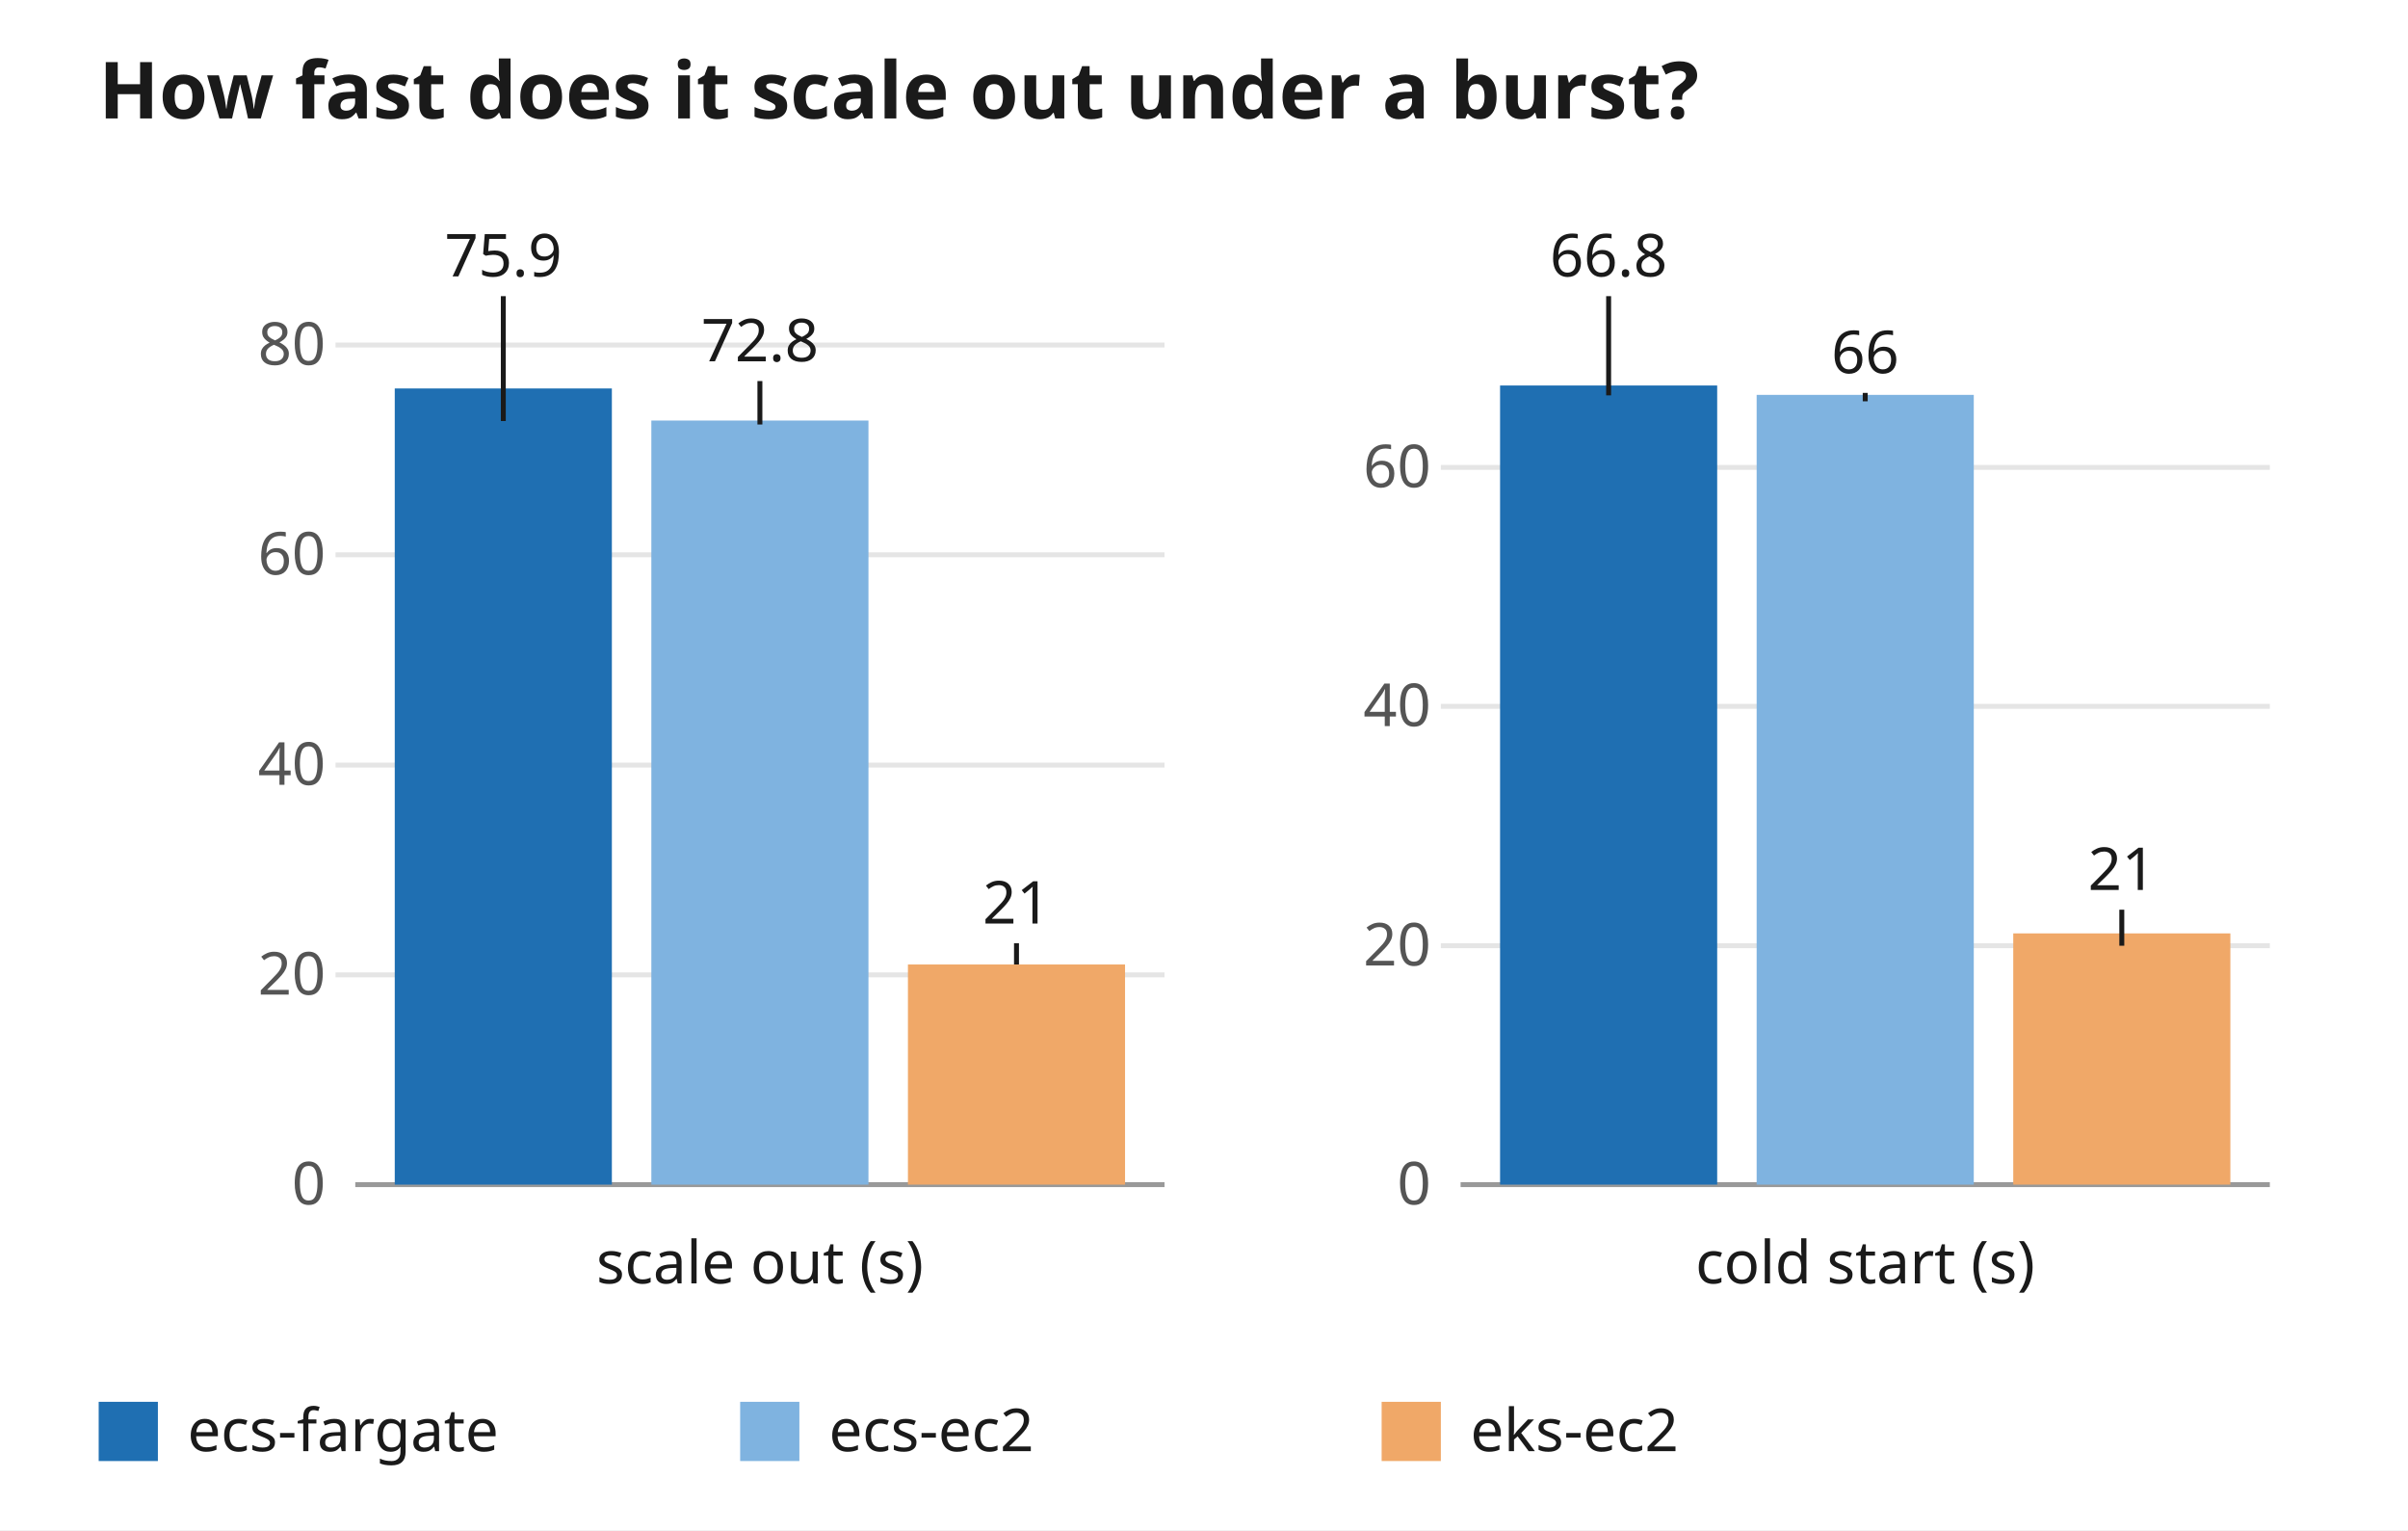
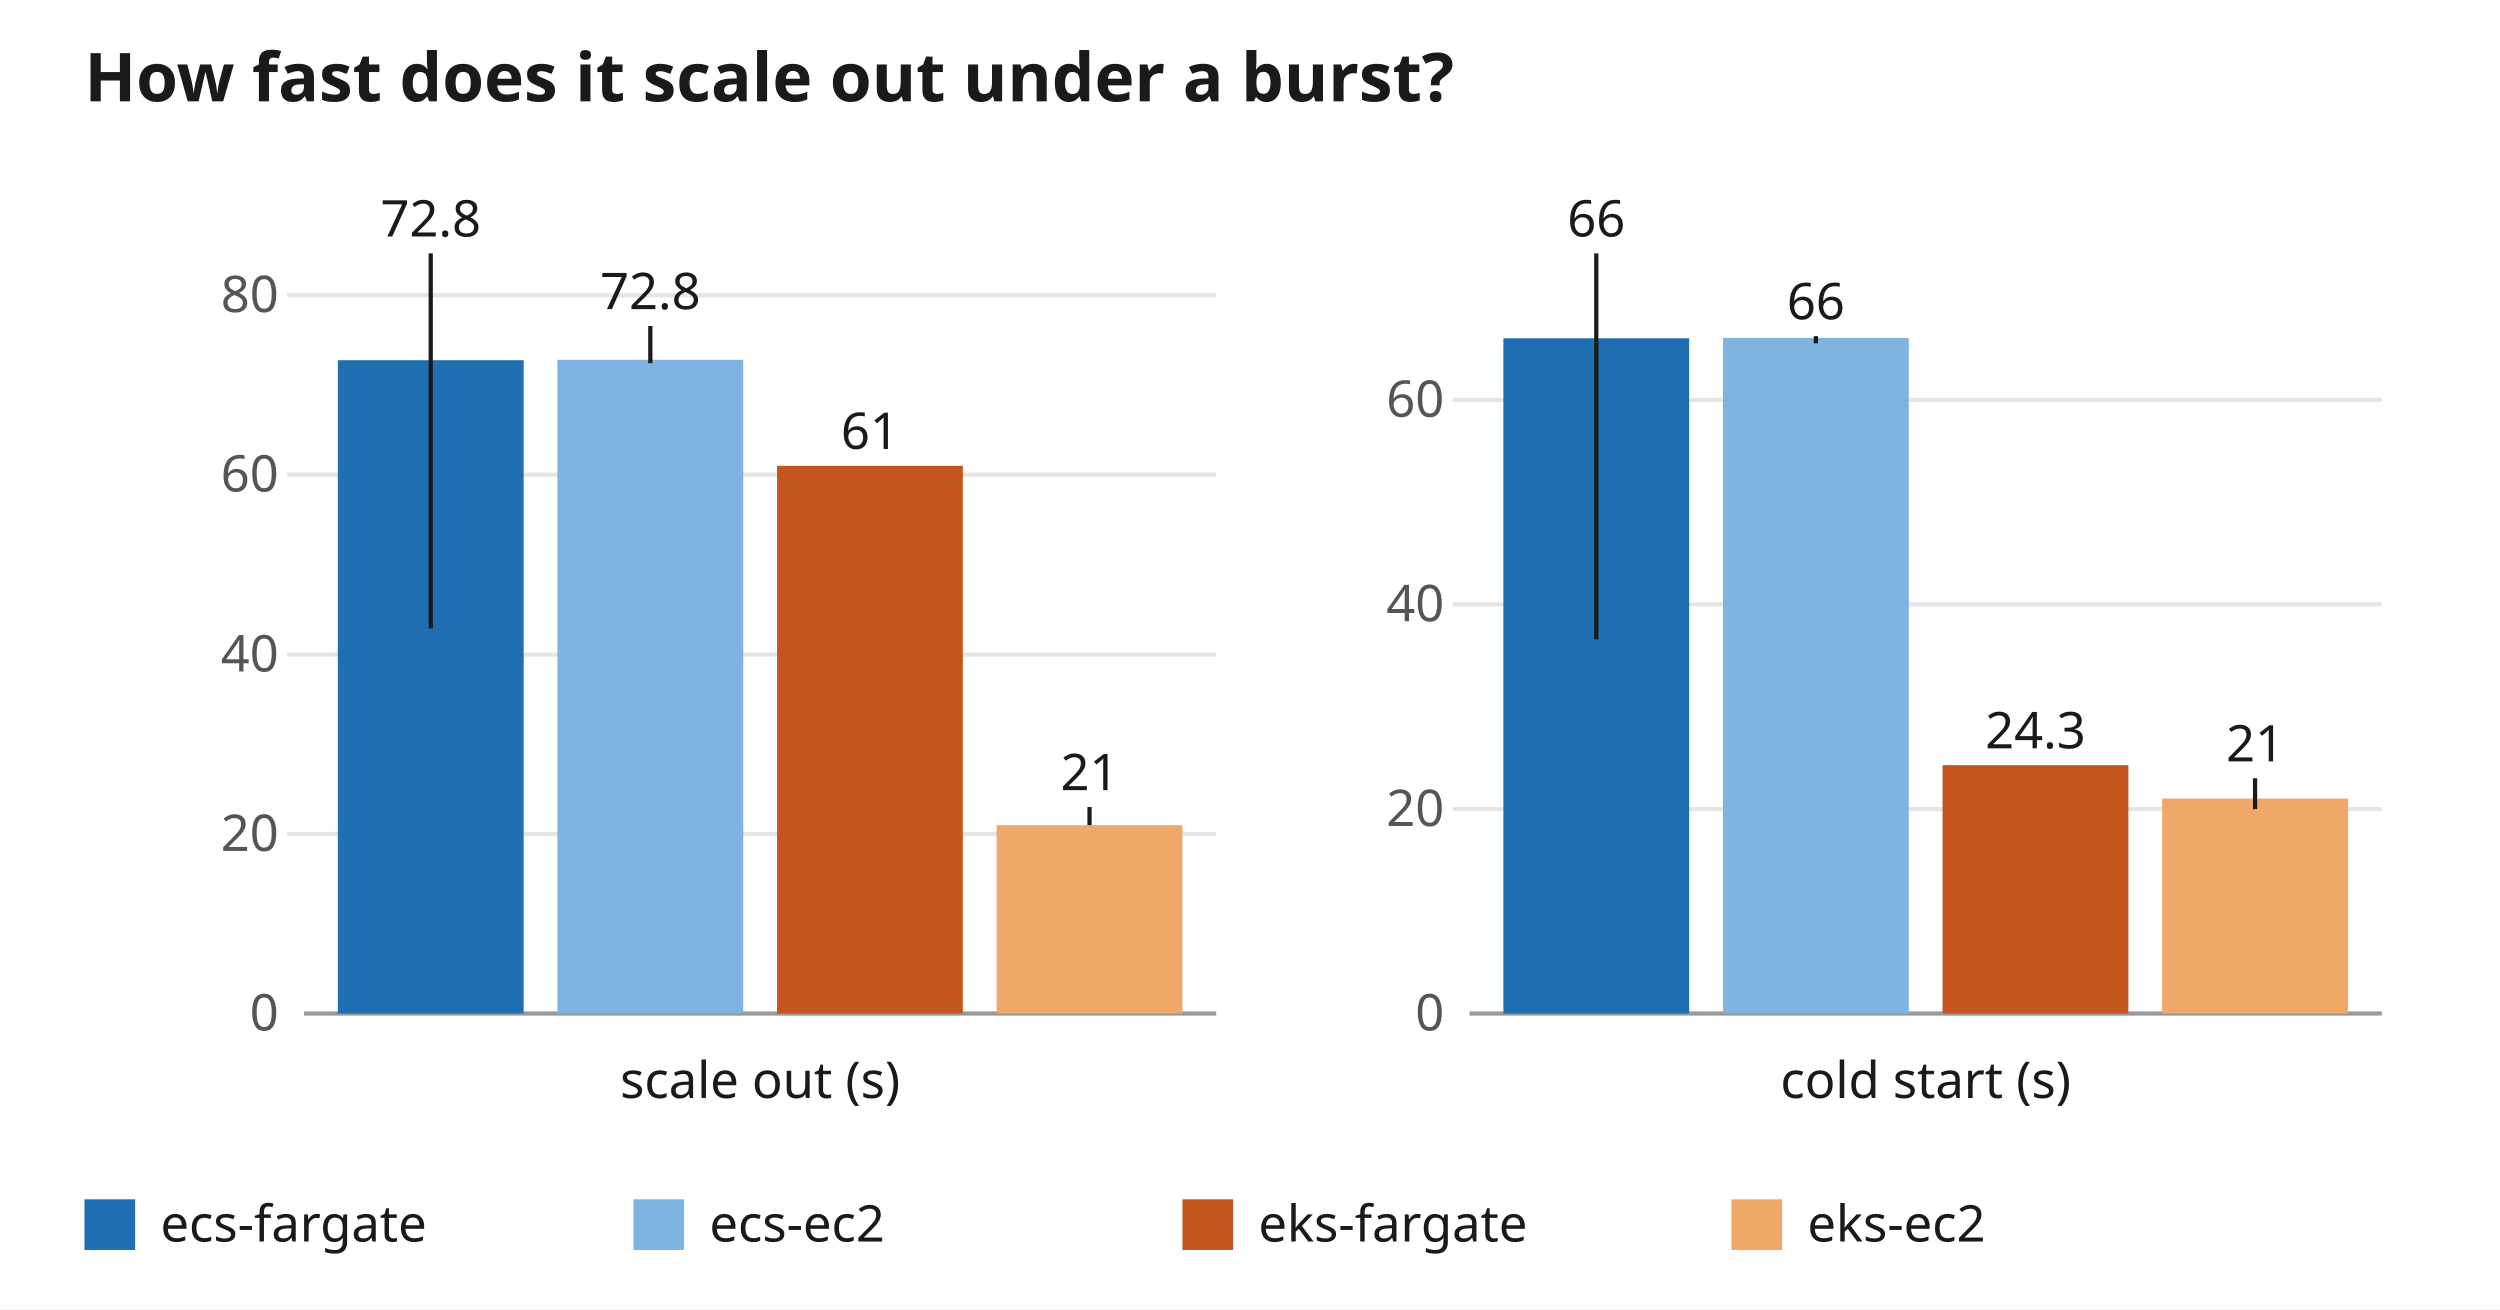
- <svg xmlns="http://www.w3.org/2000/svg" width="488" height="310" viewBox="0 0 488 310" font-family="sans-serif" font-size="12">
+ <svg xmlns="http://www.w3.org/2000/svg" width="592" height="310" viewBox="0 0 592 310" font-family="sans-serif" font-size="12">
  <rect width="100%" height="100%" fill="#ffffff" />
  <text x="20" y="24" font-size="16" font-weight="bold" fill="#1a1a1a">How fast does it scale out under a burst?</text>
-   <text x="154.0" y="260" text-anchor="middle" fill="#1a1a1a">scale out (s)</text>
+   <text x="180.0" y="260" text-anchor="middle" fill="#1a1a1a">scale out (s)</text>
  <text data-tick="1" x="66" y="244.0" text-anchor="end" fill="#555555">0</text>
-   <line data-grid="1" x1="68" y1="197.5" x2="236" y2="197.5" stroke="#e5e5e5" />
+   <line data-grid="1" x1="68" y1="197.5" x2="288" y2="197.5" stroke="#e5e5e5" />
  <text data-tick="1" x="66" y="201.5" text-anchor="end" fill="#555555">20</text>
-   <line data-grid="1" x1="68" y1="155.0" x2="236" y2="155.0" stroke="#e5e5e5" />
+   <line data-grid="1" x1="68" y1="155.0" x2="288" y2="155.0" stroke="#e5e5e5" />
  <text data-tick="1" x="66" y="159.0" text-anchor="end" fill="#555555">40</text>
-   <line data-grid="1" x1="68" y1="112.4" x2="236" y2="112.4" stroke="#e5e5e5" />
+   <line data-grid="1" x1="68" y1="112.4" x2="288" y2="112.4" stroke="#e5e5e5" />
  <text data-tick="1" x="66" y="116.4" text-anchor="end" fill="#555555">60</text>
-   <line data-grid="1" x1="68" y1="69.9" x2="236" y2="69.9" stroke="#e5e5e5" />
+   <line data-grid="1" x1="68" y1="69.9" x2="288" y2="69.9" stroke="#e5e5e5" />
  <text data-tick="1" x="66" y="73.9" text-anchor="end" fill="#555555">80</text>
-   <line x1="72" y1="240" x2="236" y2="240" stroke="#999999" />
-   <rect data-cell="ecs-fargate" data-metric="scale_out_s" x="80" y="78.7" width="44" height="161.3" fill="#1f6fb2" />
-   <text data-label="1" data-cell="ecs-fargate" data-metric="scale_out_s" x="102.0" y="56.0" text-anchor="middle" fill="#1a1a1a">75.9</text>
-   <line data-whisker="1" data-cell="ecs-fargate" data-metric="scale_out_s" x1="102.0" y1="85.3" x2="102.0" y2="60.0" stroke="#1a1a1a" />
+   <line x1="72" y1="240" x2="288" y2="240" stroke="#999999" />
+   <rect data-cell="ecs-fargate" data-metric="scale_out_s" x="80" y="85.3" width="44" height="154.7" fill="#1f6fb2" />
+   <text data-label="1" data-cell="ecs-fargate" data-metric="scale_out_s" x="102.0" y="56.0" text-anchor="middle" fill="#1a1a1a">72.8</text>
+   <line data-whisker="1" data-cell="ecs-fargate" data-metric="scale_out_s" x1="102.0" y1="148.8" x2="102.0" y2="60.0" stroke="#1a1a1a" />
  <rect data-cell="ecs-ec2" data-metric="scale_out_s" x="132" y="85.2" width="44" height="154.8" fill="#7fb3e0" />
  <text data-label="1" data-cell="ecs-ec2" data-metric="scale_out_s" x="154.0" y="73.2" text-anchor="middle" fill="#1a1a1a">72.8</text>
  <line data-whisker="1" data-cell="ecs-ec2" data-metric="scale_out_s" x1="154.0" y1="86.0" x2="154.0" y2="77.2" stroke="#1a1a1a" />
-   <rect data-cell="eks-ec2" data-metric="scale_out_s" x="184" y="195.4" width="44" height="44.6" fill="#f0a868" />
-   <text data-label="1" data-cell="eks-ec2" data-metric="scale_out_s" x="206.0" y="187.1" text-anchor="middle" fill="#1a1a1a">21</text>
-   <line data-whisker="1" data-cell="eks-ec2" data-metric="scale_out_s" x1="206.0" y1="195.4" x2="206.0" y2="191.1" stroke="#1a1a1a" />
-   <text x="378.0" y="260" text-anchor="middle" fill="#1a1a1a">cold start (s)</text>
-   <text data-tick="1" x="290" y="244.0" text-anchor="end" fill="#555555">0</text>
-   <line data-grid="1" x1="292" y1="191.6" x2="460" y2="191.6" stroke="#e5e5e5" />
-   <text data-tick="1" x="290" y="195.6" text-anchor="end" fill="#555555">20</text>
-   <line data-grid="1" x1="292" y1="143.1" x2="460" y2="143.1" stroke="#e5e5e5" />
-   <text data-tick="1" x="290" y="147.1" text-anchor="end" fill="#555555">40</text>
-   <line data-grid="1" x1="292" y1="94.7" x2="460" y2="94.7" stroke="#e5e5e5" />
-   <text data-tick="1" x="290" y="98.7" text-anchor="end" fill="#555555">60</text>
-   <line x1="296" y1="240" x2="460" y2="240" stroke="#999999" />
-   <rect data-cell="ecs-fargate" data-metric="cold_start_s" x="304" y="78.1" width="44" height="161.9" fill="#1f6fb2" />
-   <text data-label="1" data-cell="ecs-fargate" data-metric="cold_start_s" x="326.0" y="56.0" text-anchor="middle" fill="#1a1a1a">66.8</text>
-   <line data-whisker="1" data-cell="ecs-fargate" data-metric="cold_start_s" x1="326.0" y1="80.1" x2="326.0" y2="60.0" stroke="#1a1a1a" />
-   <rect data-cell="ecs-ec2" data-metric="cold_start_s" x="356" y="80.0" width="44" height="160.0" fill="#7fb3e0" />
-   <text data-label="1" data-cell="ecs-ec2" data-metric="cold_start_s" x="378.0" y="75.6" text-anchor="middle" fill="#1a1a1a">66</text>
-   <line data-whisker="1" data-cell="ecs-ec2" data-metric="cold_start_s" x1="378.0" y1="81.3" x2="378.0" y2="79.6" stroke="#1a1a1a" />
-   <rect data-cell="eks-ec2" data-metric="cold_start_s" x="408" y="189.1" width="44" height="50.9" fill="#f0a868" />
-   <text data-label="1" data-cell="eks-ec2" data-metric="cold_start_s" x="430.0" y="180.3" text-anchor="middle" fill="#1a1a1a">21</text>
-   <line data-whisker="1" data-cell="eks-ec2" data-metric="cold_start_s" x1="430.0" y1="191.6" x2="430.0" y2="184.3" stroke="#1a1a1a" />
+   <rect data-cell="eks-fargate" data-metric="scale_out_s" x="184" y="110.3" width="44" height="129.7" fill="#c4561d" />
+   <text data-label="1" data-cell="eks-fargate" data-metric="scale_out_s" x="206.0" y="106.3" text-anchor="middle" fill="#1a1a1a">61</text>
+   <line data-whisker="1" data-cell="eks-fargate" data-metric="scale_out_s" x1="206.0" y1="110.3" x2="206.0" y2="110.3" stroke="#1a1a1a" />
+   <rect data-cell="eks-ec2" data-metric="scale_out_s" x="236" y="195.4" width="44" height="44.6" fill="#f0a868" />
+   <text data-label="1" data-cell="eks-ec2" data-metric="scale_out_s" x="258.0" y="187.1" text-anchor="middle" fill="#1a1a1a">21</text>
+   <line data-whisker="1" data-cell="eks-ec2" data-metric="scale_out_s" x1="258.0" y1="195.4" x2="258.0" y2="191.1" stroke="#1a1a1a" />
+   <text x="456.0" y="260" text-anchor="middle" fill="#1a1a1a">cold start (s)</text>
+   <text data-tick="1" x="342" y="244.0" text-anchor="end" fill="#555555">0</text>
+   <line data-grid="1" x1="344" y1="191.6" x2="564" y2="191.6" stroke="#e5e5e5" />
+   <text data-tick="1" x="342" y="195.6" text-anchor="end" fill="#555555">20</text>
+   <line data-grid="1" x1="344" y1="143.1" x2="564" y2="143.1" stroke="#e5e5e5" />
+   <text data-tick="1" x="342" y="147.1" text-anchor="end" fill="#555555">40</text>
+   <line data-grid="1" x1="344" y1="94.7" x2="564" y2="94.7" stroke="#e5e5e5" />
+   <text data-tick="1" x="342" y="98.7" text-anchor="end" fill="#555555">60</text>
+   <line x1="348" y1="240" x2="564" y2="240" stroke="#999999" />
+   <rect data-cell="ecs-fargate" data-metric="cold_start_s" x="356" y="80.1" width="44" height="159.9" fill="#1f6fb2" />
+   <text data-label="1" data-cell="ecs-fargate" data-metric="cold_start_s" x="378.0" y="56.0" text-anchor="middle" fill="#1a1a1a">66</text>
+   <line data-whisker="1" data-cell="ecs-fargate" data-metric="cold_start_s" x1="378.0" y1="151.4" x2="378.0" y2="60.0" stroke="#1a1a1a" />
+   <rect data-cell="ecs-ec2" data-metric="cold_start_s" x="408" y="80.0" width="44" height="160.0" fill="#7fb3e0" />
+   <text data-label="1" data-cell="ecs-ec2" data-metric="cold_start_s" x="430.0" y="75.6" text-anchor="middle" fill="#1a1a1a">66</text>
+   <line data-whisker="1" data-cell="ecs-ec2" data-metric="cold_start_s" x1="430.0" y1="81.3" x2="430.0" y2="79.6" stroke="#1a1a1a" />
+   <rect data-cell="eks-fargate" data-metric="cold_start_s" x="460" y="181.2" width="44" height="58.8" fill="#c4561d" />
+   <text data-label="1" data-cell="eks-fargate" data-metric="cold_start_s" x="482.0" y="177.2" text-anchor="middle" fill="#1a1a1a">24.3</text>
+   <line data-whisker="1" data-cell="eks-fargate" data-metric="cold_start_s" x1="482.0" y1="181.2" x2="482.0" y2="181.2" stroke="#1a1a1a" />
+   <rect data-cell="eks-ec2" data-metric="cold_start_s" x="512" y="189.1" width="44" height="50.9" fill="#f0a868" />
+   <text data-label="1" data-cell="eks-ec2" data-metric="cold_start_s" x="534.0" y="180.3" text-anchor="middle" fill="#1a1a1a">21</text>
+   <line data-whisker="1" data-cell="eks-ec2" data-metric="cold_start_s" x1="534.0" y1="191.6" x2="534.0" y2="184.3" stroke="#1a1a1a" />
  <rect x="20" y="284" width="12" height="12" fill="#1f6fb2" />
  <text x="38" y="294" fill="#1a1a1a">ecs-fargate</text>
  <rect x="150" y="284" width="12" height="12" fill="#7fb3e0" />
  <text x="168" y="294" fill="#1a1a1a">ecs-ec2</text>
-   <rect x="280" y="284" width="12" height="12" fill="#f0a868" />
-   <text x="298" y="294" fill="#1a1a1a">eks-ec2</text>
+   <rect x="280" y="284" width="12" height="12" fill="#c4561d" />
+   <text x="298" y="294" fill="#1a1a1a">eks-fargate</text>
+   <rect x="410" y="284" width="12" height="12" fill="#f0a868" />
+   <text x="428" y="294" fill="#1a1a1a">eks-ec2</text>
</svg>
